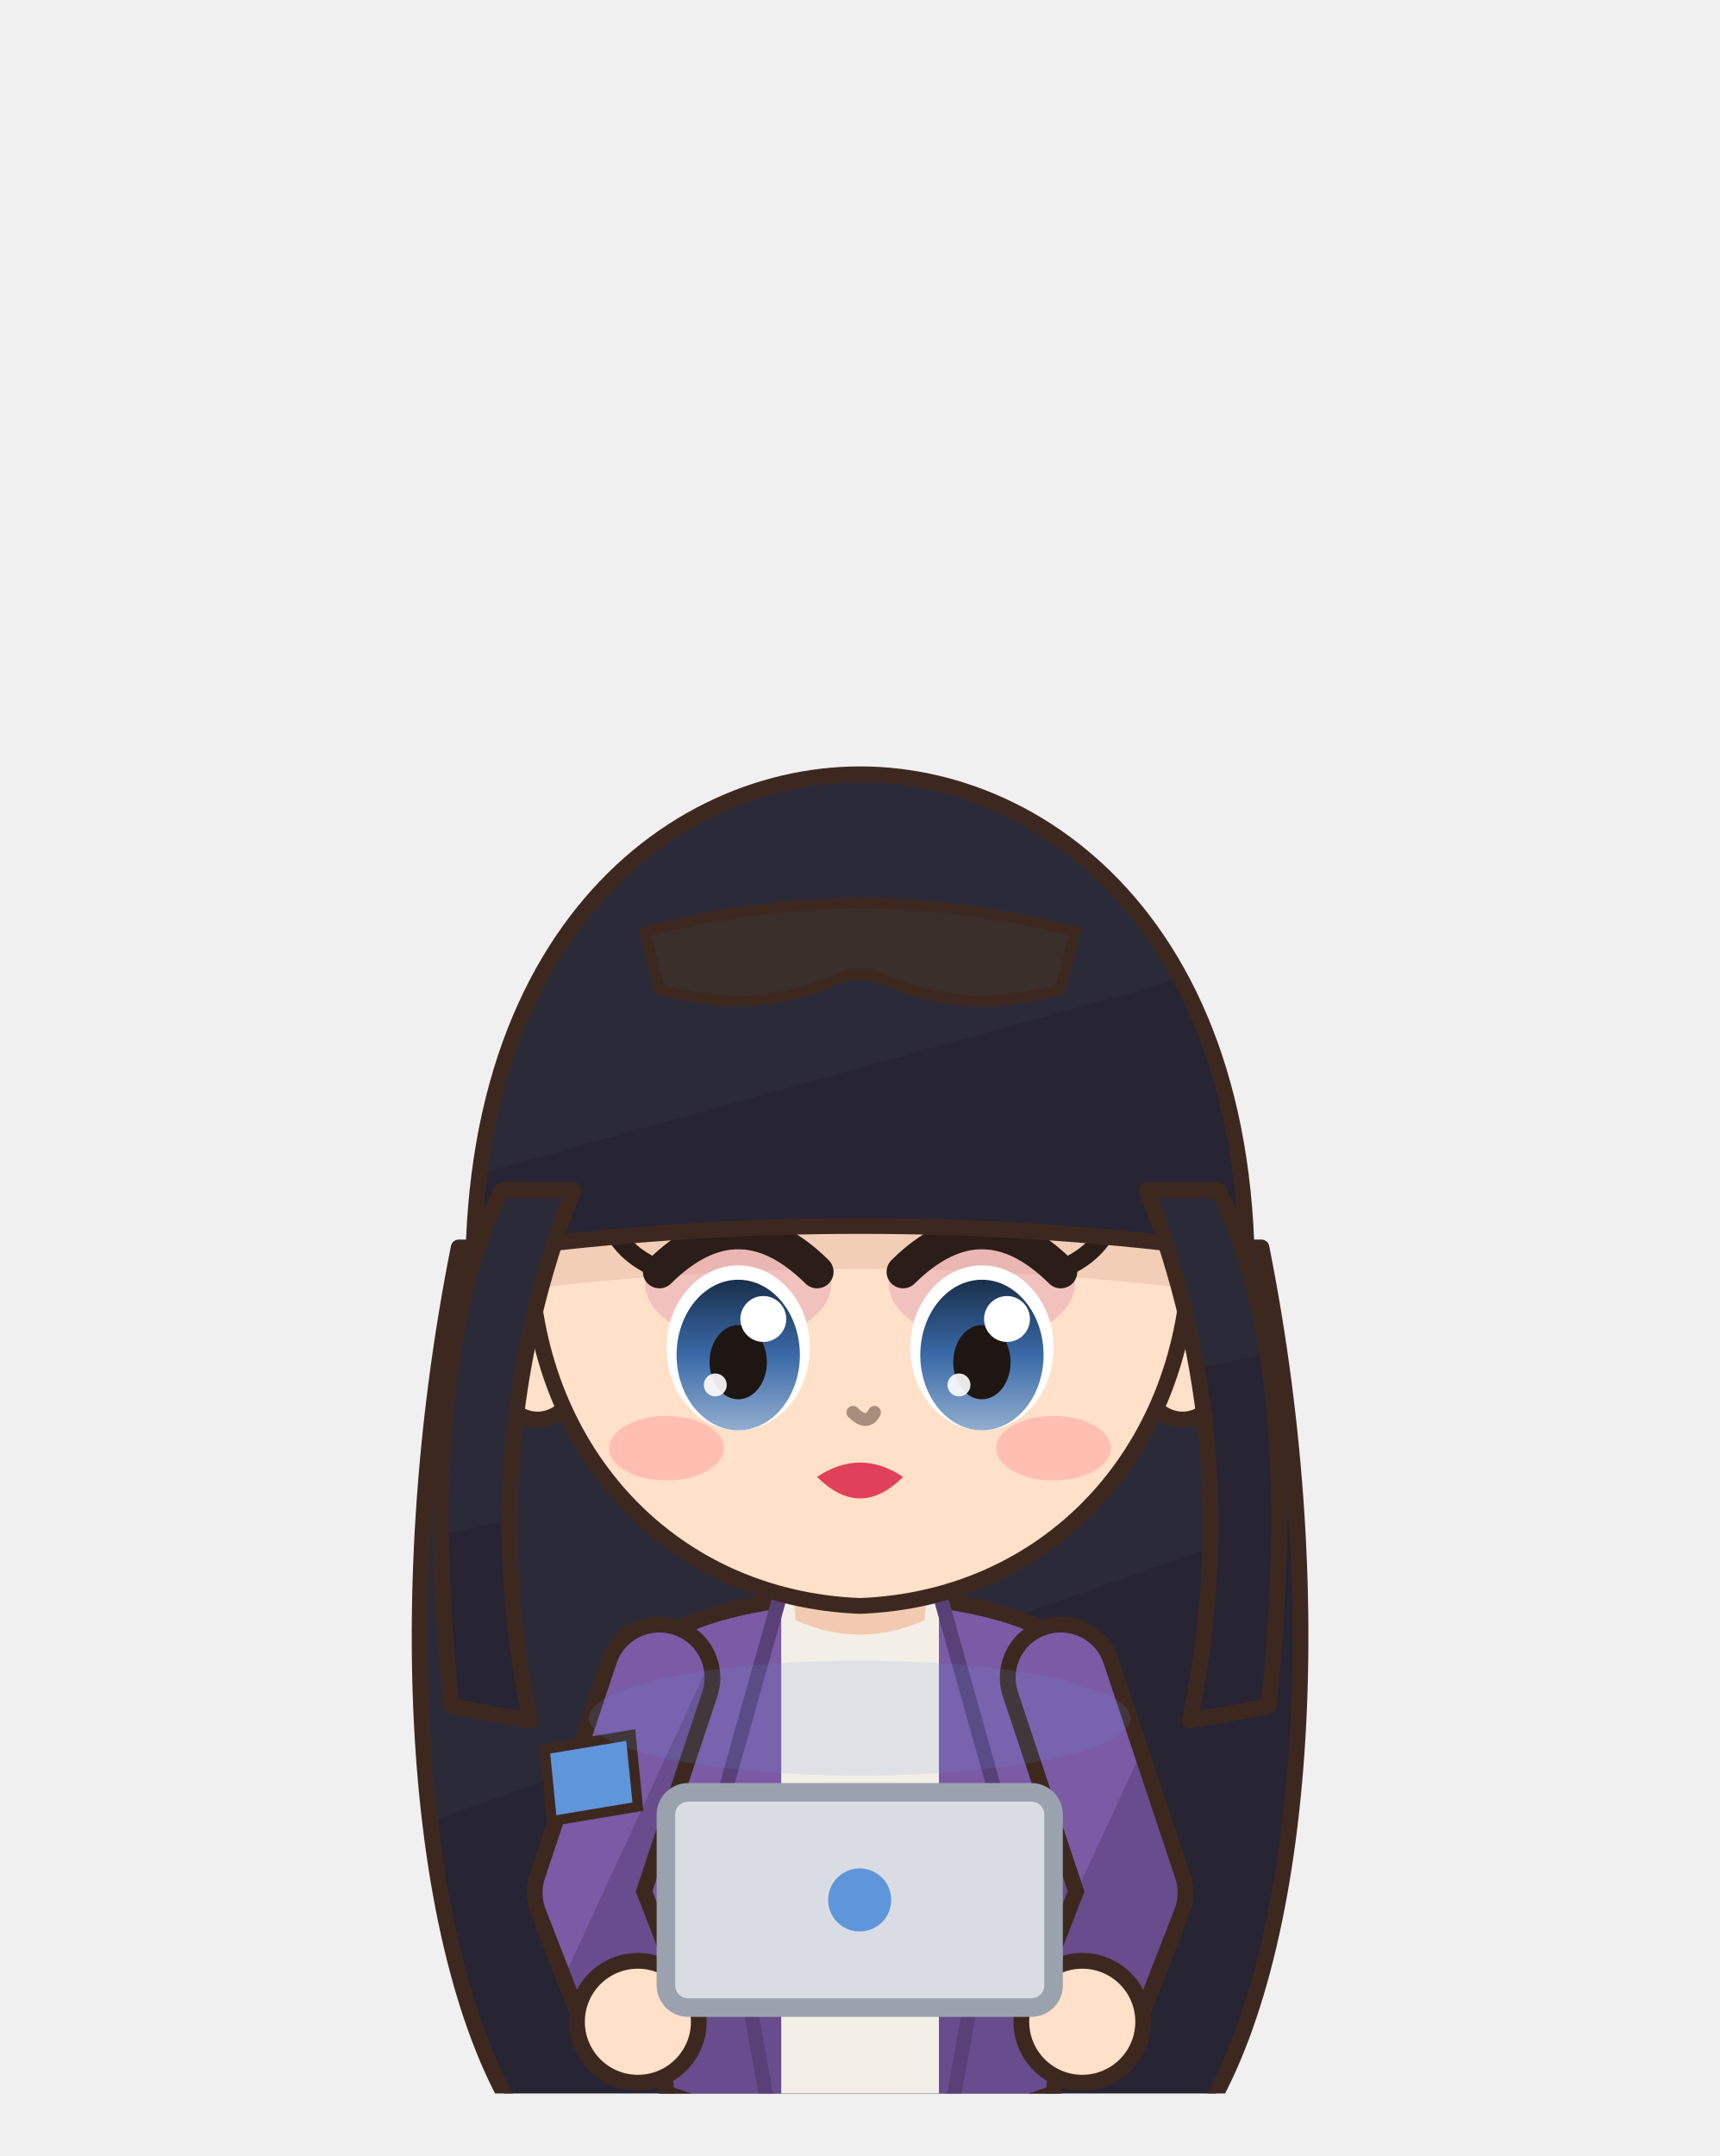
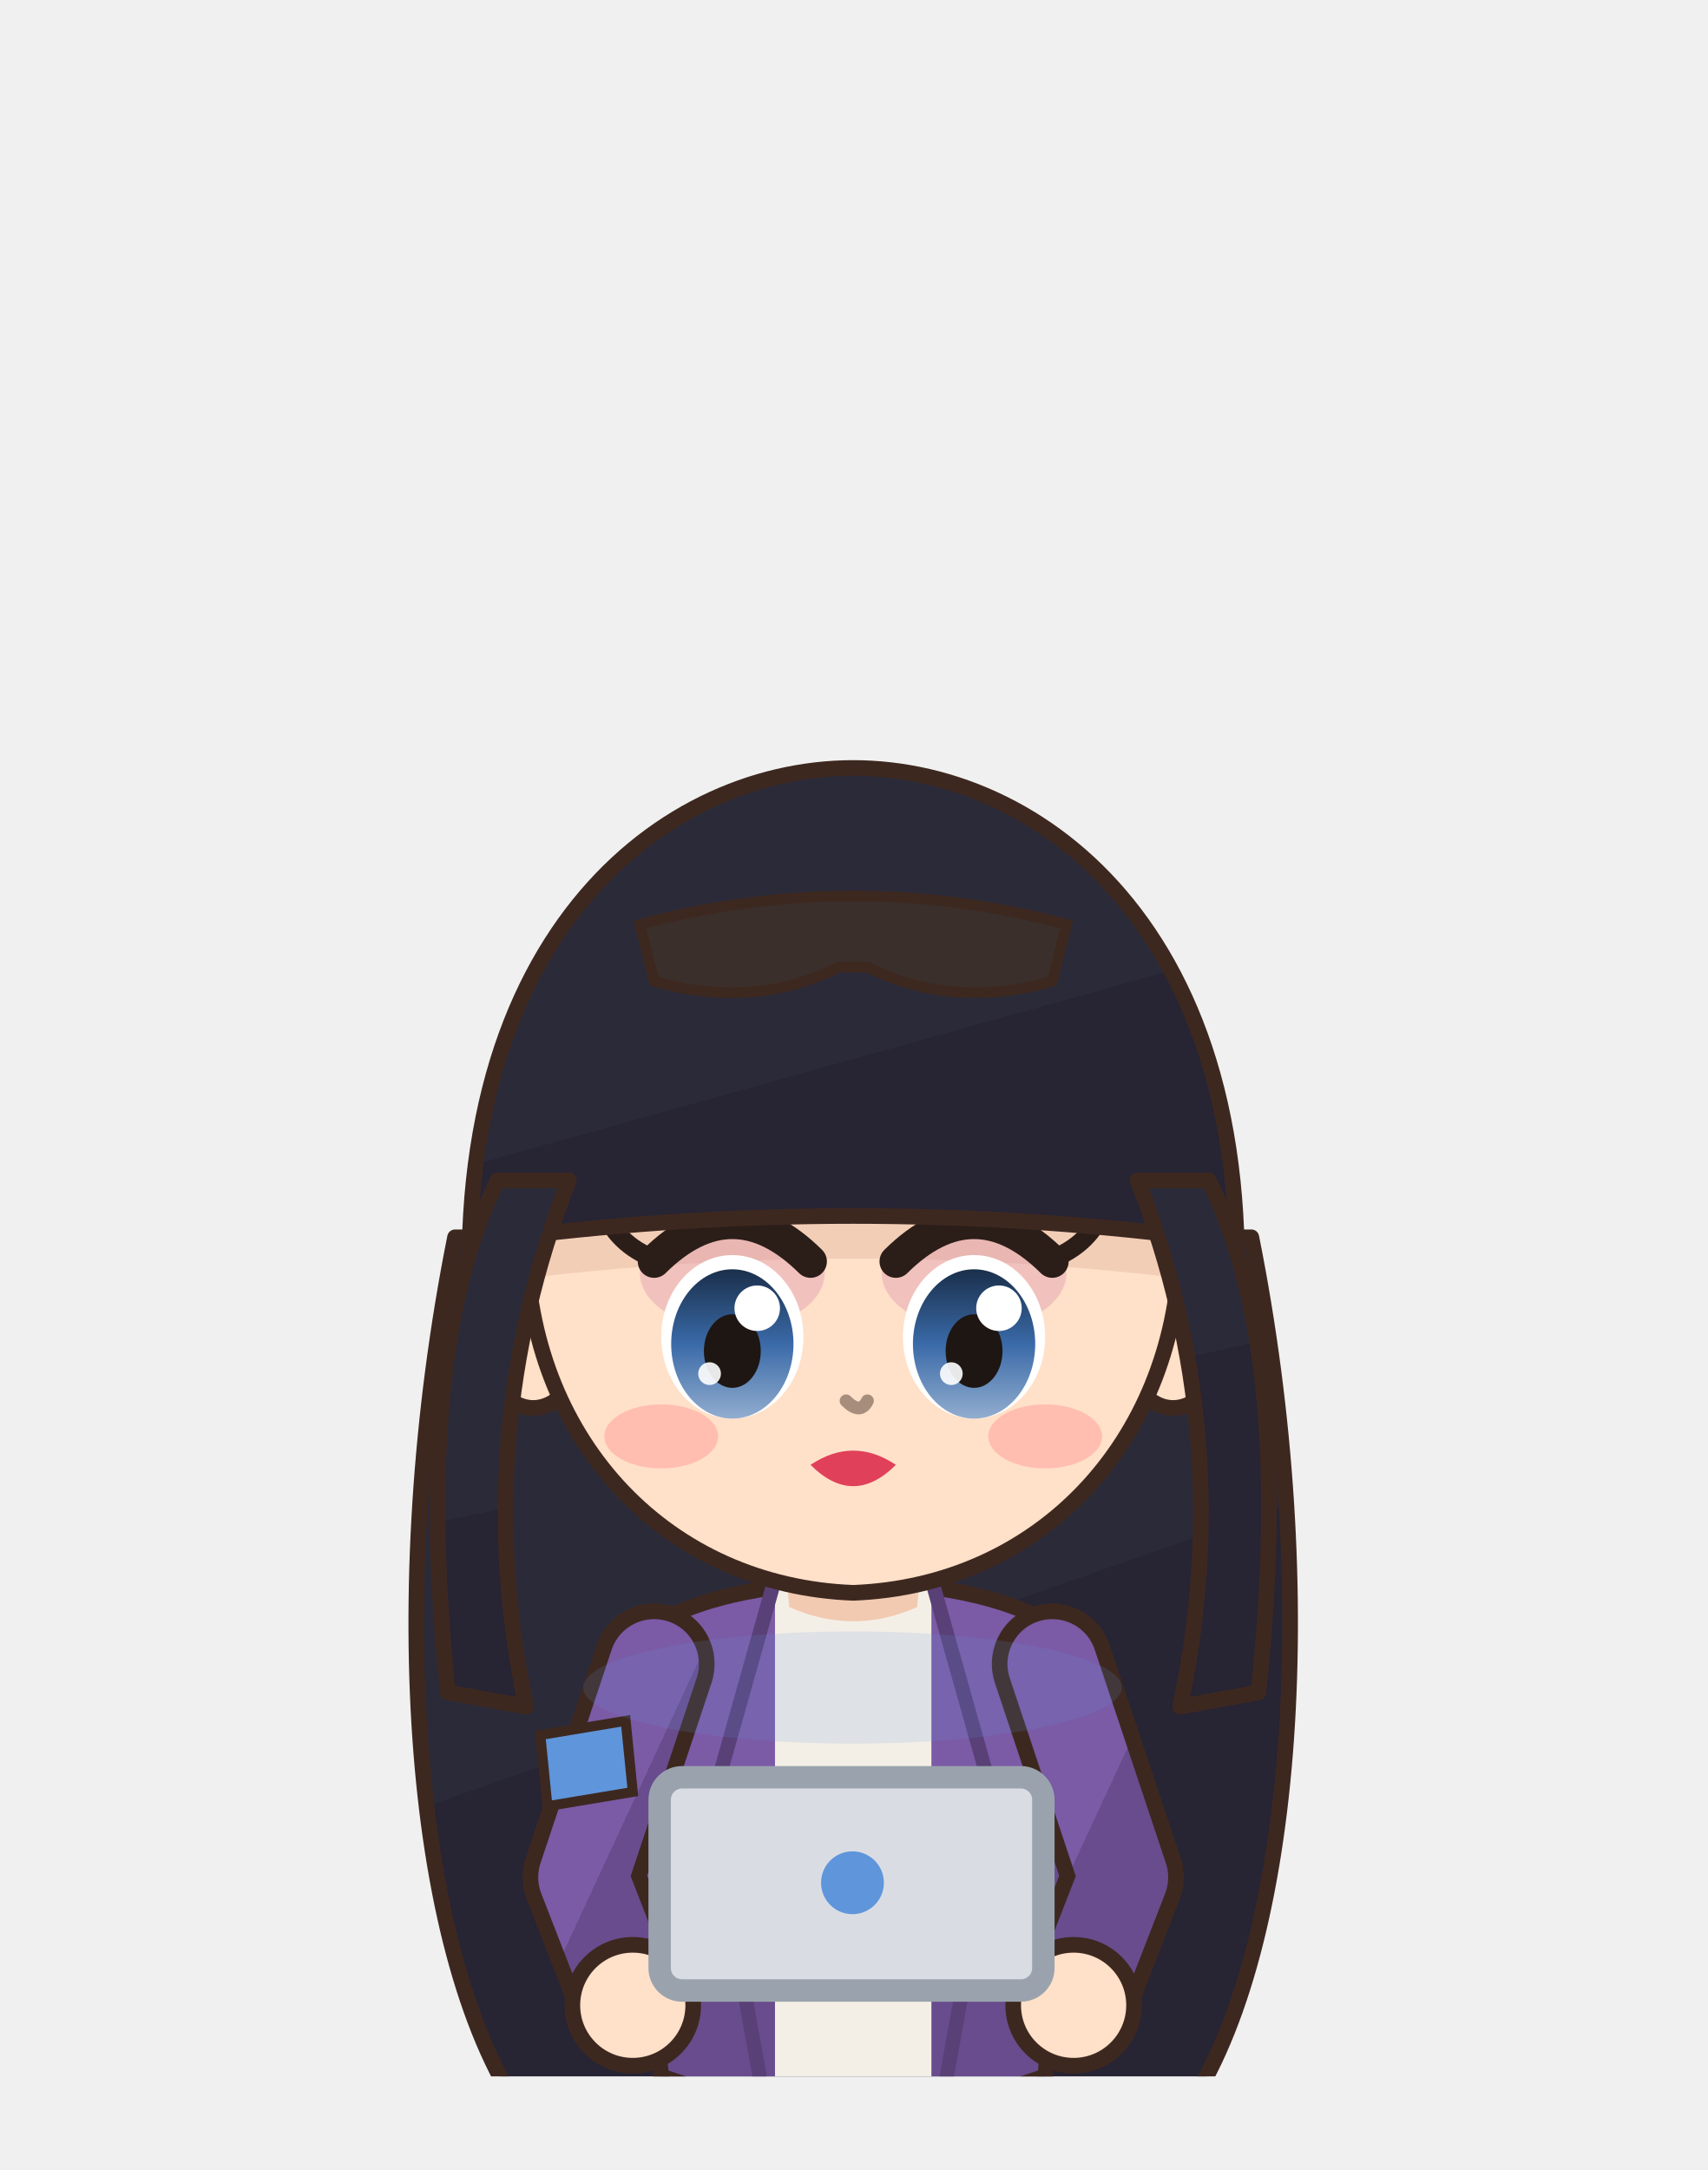
- <svg xmlns="http://www.w3.org/2000/svg" viewBox="467.8 213.8 92.7 116.2" width="92.7" height="116.2">
-   <svg x="467.8" y="213.8" viewBox="-120 -180 240 292" width="92.736" height="112.829">
+ <svg xmlns="http://www.w3.org/2000/svg" viewBox="469.5 233.3 76.1 96.7" width="76.1" height="96.7">
+   <svg x="469.5" y="233.3" viewBox="-120 -180 240 292" width="76.051" height="92.528">
    <defs>
      <linearGradient id="hair25" x1="0" y1="0" x2=".35" y2="1">
        <stop offset="0" stop-color="#2b2a38" />
        <stop offset=".58" stop-color="#2b2a38" />
        <stop offset=".58" stop-color="#272433" />
        <stop offset="1" stop-color="#272433" />
      </linearGradient>
      <radialGradient id="skin25" cx=".4" cy=".32" r=".85">
        <stop offset="0" stop-color="#ffe0c8" />
        <stop offset=".84" stop-color="#ffe0c8" />
        <stop offset=".84" stop-color="#f1cab1" />
        <stop offset="1" stop-color="#f1cab1" />
      </radialGradient>
      <linearGradient id="cloth25" x1="0" y1="0" x2=".45" y2="1">
        <stop offset="0" stop-color="#7b5aa6" />
        <stop offset=".6" stop-color="#7b5aa6" />
        <stop offset=".6" stop-color="#694c8d" />
        <stop offset="1" stop-color="#694c8d" />
      </linearGradient>
      <linearGradient id="iris25" x1="0" y1="0" x2="0" y2="1">
        <stop offset="0" stop-color="#1a2f4b" />
        <stop offset=".5" stop-color="#3a6aa8" />
        <stop offset="1" stop-color="#92adcf" />
      </linearGradient>
      <linearGradient id="straw25" x1="0" y1="0" x2=".3" y2="1">
        <stop offset="0" stop-color="#ffe39a" />
        <stop offset=".58" stop-color="#ffe39a" />
        <stop offset=".58" stop-color="#e9b456" />
        <stop offset="1" stop-color="#e9b456" />
      </linearGradient>
      <clipPath id="face25">
        <path d="M -46,-4 C -47,-38 -25,-55 0,-55 C 25,-55 47,-38 46,-4 C 45,23 26,43 0,44 C -26,43 -45,23 -46,-4 Z" />
      </clipPath>
    </defs>
    <path d="M -56,-6 C -66,44 -62,96 -46,118 L 46,118 C 62,96 66,44 56,-6 Z" fill="url(#hair25)" stroke="#3d2820" stroke-width="2.2" stroke-linejoin="round" />
    <rect x="-23" y="118" width="20" height="84" rx="8" fill="#3a3448" stroke="#3d2820" stroke-width="2.2" stroke-linejoin="round" />
    <ellipse cx="-13" cy="205" rx="14" ry="7" fill="#3a2a24" stroke="#3d2820" stroke-width="2.2" stroke-linejoin="round" />
    <rect x="3" y="118" width="20" height="84" rx="8" fill="#3a3448" stroke="#3d2820" stroke-width="2.2" stroke-linejoin="round" />
    <ellipse cx="13" cy="205" rx="14" ry="7" fill="#3a2a24" stroke="#3d2820" stroke-width="2.2" stroke-linejoin="round" />
    <path d="M -30,50 C -34,68 -28,94 -26,124 L 26,124 C 28,94 34,68 30,50 C 18,40 -18,40 -30,50 Z" fill="url(#cloth25)" stroke="#3d2820" stroke-width="2.2" stroke-linejoin="round" />
    <path d="M -11,42 L 11,42 L 11,124 L -11,124 Z" fill="#f4efe6" />
    <path d="M -11,42 L -20,74 L -11,124 M 11,42 L 20,74 L 11,124" stroke="#594077" stroke-width="2" fill="none" />
    <path d="M -27,112 L -36,176 L -10,176 L -9,118 Z M 27,112 L 36,176 L 10,176 L 9,118 Z" fill="url(#cloth25)" stroke="#3d2820" stroke-width="2.2" stroke-linejoin="round" />
    <path d="M -28,54 L -38,84 L -31,102" stroke="#3d2820" stroke-width="17" fill="none" stroke-linecap="round" stroke-linejoin="round" />
    <path d="M -28,54 L -38,84 L -31,102" stroke="url(#cloth25)" stroke-width="12.6" fill="none" stroke-linecap="round" stroke-linejoin="round" />
    <path d="M 28,54 L 38,84 L 31,102" stroke="#3d2820" stroke-width="17" fill="none" stroke-linecap="round" stroke-linejoin="round" />
    <path d="M 28,54 L 38,84 L 31,102" stroke="url(#cloth25)" stroke-width="12.6" fill="none" stroke-linecap="round" stroke-linejoin="round" />
    <circle cx="-31" cy="102" r="8.5" fill="url(#skin25)" stroke="#3d2820" stroke-width="2.2" />
    <circle cx="31" cy="102" r="8.5" fill="url(#skin25)" stroke="#3d2820" stroke-width="2.2" />
    <path d="M -44,64 L -32,62 L -31,72 L -43,74 Z" fill="#5f95db" stroke="#3d2820" stroke-width="1.4" />
    <path d="M -10,34 L 10,34 L 9,46 Q 0,50 -9,46 Z" fill="#f1cab1" />
    <ellipse cx="-45" cy="8" rx="7" ry="10" fill="url(#skin25)" stroke="#3d2820" stroke-width="2.2" stroke-linejoin="round" />
    <ellipse cx="45" cy="8" rx="7" ry="10" fill="url(#skin25)" stroke="#3d2820" stroke-width="2.2" stroke-linejoin="round" />
    <path d="M -46,-4 C -47,-38 -25,-55 0,-55 C 25,-55 47,-38 46,-4 C 45,23 26,43 0,44 C -26,43 -45,23 -46,-4 Z" fill="url(#skin25)" stroke="#3d2820" stroke-width="2.2" stroke-linejoin="round" />
    <g clip-path="url(#face25)">
      <path d="M -53,14 C -60,-46 -28,-72 0,-72 C 28,-72 60,-46 53,14 L 48,-6 Q 0,-12 -48,-6 Z" transform="translate(0,6)" fill="#e7bca4" opacity=".5" />
    </g>
    <ellipse cx="-17" cy="-1" rx="13" ry="8" fill="#d88aa8" opacity=".35" />
    <ellipse cx="-17" cy="8" rx="10" ry="11.5" fill="#ffffff" />
    <ellipse cx="-17" cy="9" rx="8.6" ry="10.5" fill="url(#iris25)" />
    <ellipse cx="-17" cy="10" rx="4" ry="5.175" fill="#1e1612" />
    <circle cx="-13.5" cy="3.975" r="3.2" fill="#ffffff" />
    <circle cx="-20.2" cy="13.175" r="1.6" fill="#ffffff" opacity=".9" />
    <path d="M -28,-2.6 Q -17,-13.5 -6,-2.6" stroke="#2b1d18" stroke-width="4.6" fill="none" stroke-linecap="round" />
    <path d="M -25,-17.5 Q -17,-21.5 -9,-17.5" stroke="#2b2429" stroke-width="2.4" fill="none" stroke-linecap="round" />
    <path d="M -27,-2.6 q -6,-2 -8,-7" stroke="#2b1d18" stroke-width="2.6" fill="none" stroke-linecap="round" />
    <ellipse cx="17" cy="-1" rx="13" ry="8" fill="#d88aa8" opacity=".35" />
    <ellipse cx="17" cy="8" rx="10" ry="11.5" fill="#ffffff" />
    <ellipse cx="17" cy="9" rx="8.6" ry="10.5" fill="url(#iris25)" />
    <ellipse cx="17" cy="10" rx="4" ry="5.175" fill="#1e1612" />
    <circle cx="20.5" cy="3.975" r="3.2" fill="#ffffff" />
    <circle cx="13.8" cy="13.175" r="1.6" fill="#ffffff" opacity=".9" />
    <path d="M 6,-2.6 Q 17,-13.5 28,-2.6" stroke="#2b1d18" stroke-width="4.6" fill="none" stroke-linecap="round" />
    <path d="M 9,-17.5 Q 17,-21.5 25,-17.5" stroke="#2b2429" stroke-width="2.4" fill="none" stroke-linecap="round" />
    <path d="M 27,-2.6 q 6,-2 8,-7" stroke="#2b1d18" stroke-width="2.6" fill="none" stroke-linecap="round" />
    <path d="M -6,26 Q 0,22 6,26 Q 0,32 -6,26 Z" fill="#e0405a" />
    <ellipse cx="-27" cy="22" rx="8" ry="4.5" fill="#ff8c8c" opacity="0.4" />
    <ellipse cx="27" cy="22" rx="8" ry="4.5" fill="#ff8c8c" opacity="0.4" />
    <path d="M -1,17 Q 1,19 2,17" stroke="#a78d7c" stroke-width="1.8" fill="none" stroke-linecap="round" />
    <path d="M -53,14 C -60,-46 -28,-72 0,-72 C 28,-72 60,-46 53,14 L 48,-6 Q 0,-12 -48,-6 Z" fill="url(#hair25)" stroke="#3d2820" stroke-width="2.2" stroke-linejoin="round" />
    <path d="M 40,-14 Q 54,22 46,60 L 57,58 Q 62,10 50,-14 Z M -40,-14 Q -54,22 -46,60 L -57,58 Q -62,10 -50,-14 Z" fill="url(#hair25)" stroke="#3d2820" stroke-width="2.2" stroke-linejoin="round" />
    <path d="M -30,-50 Q 0,-58 30,-50 L 28,-42 Q 14,-38 2,-44 L -2,-44 Q -14,-38 -28,-42 Z" fill="#3a2f2a" stroke="#3d2820" stroke-width="1.5" />
  </svg>
-   <rect x="503.7" y="310.4" width="20.9" height="11.6" rx="1.2" fill="#d9dde3" stroke="#9aa3ad" stroke-width="1" />
-   <circle cx="514.147" cy="316.2" r="1.7" fill="#5f95db" />
-   <ellipse cx="514.147" cy="306.4" rx="14.6" ry="3.1" fill="#5f95db" opacity=".15" />
+   <rect x="498.9" y="312.5" width="17.1" height="9.5" rx="1.0" fill="#d9dde3" stroke="#9aa3ad" stroke-width="1" />
+   <circle cx="507.493" cy="317.2" r="1.4" fill="#5f95db" />
+   <ellipse cx="507.493" cy="308.5" rx="12.0" ry="2.5" fill="#5f95db" opacity=".15" />
</svg>
